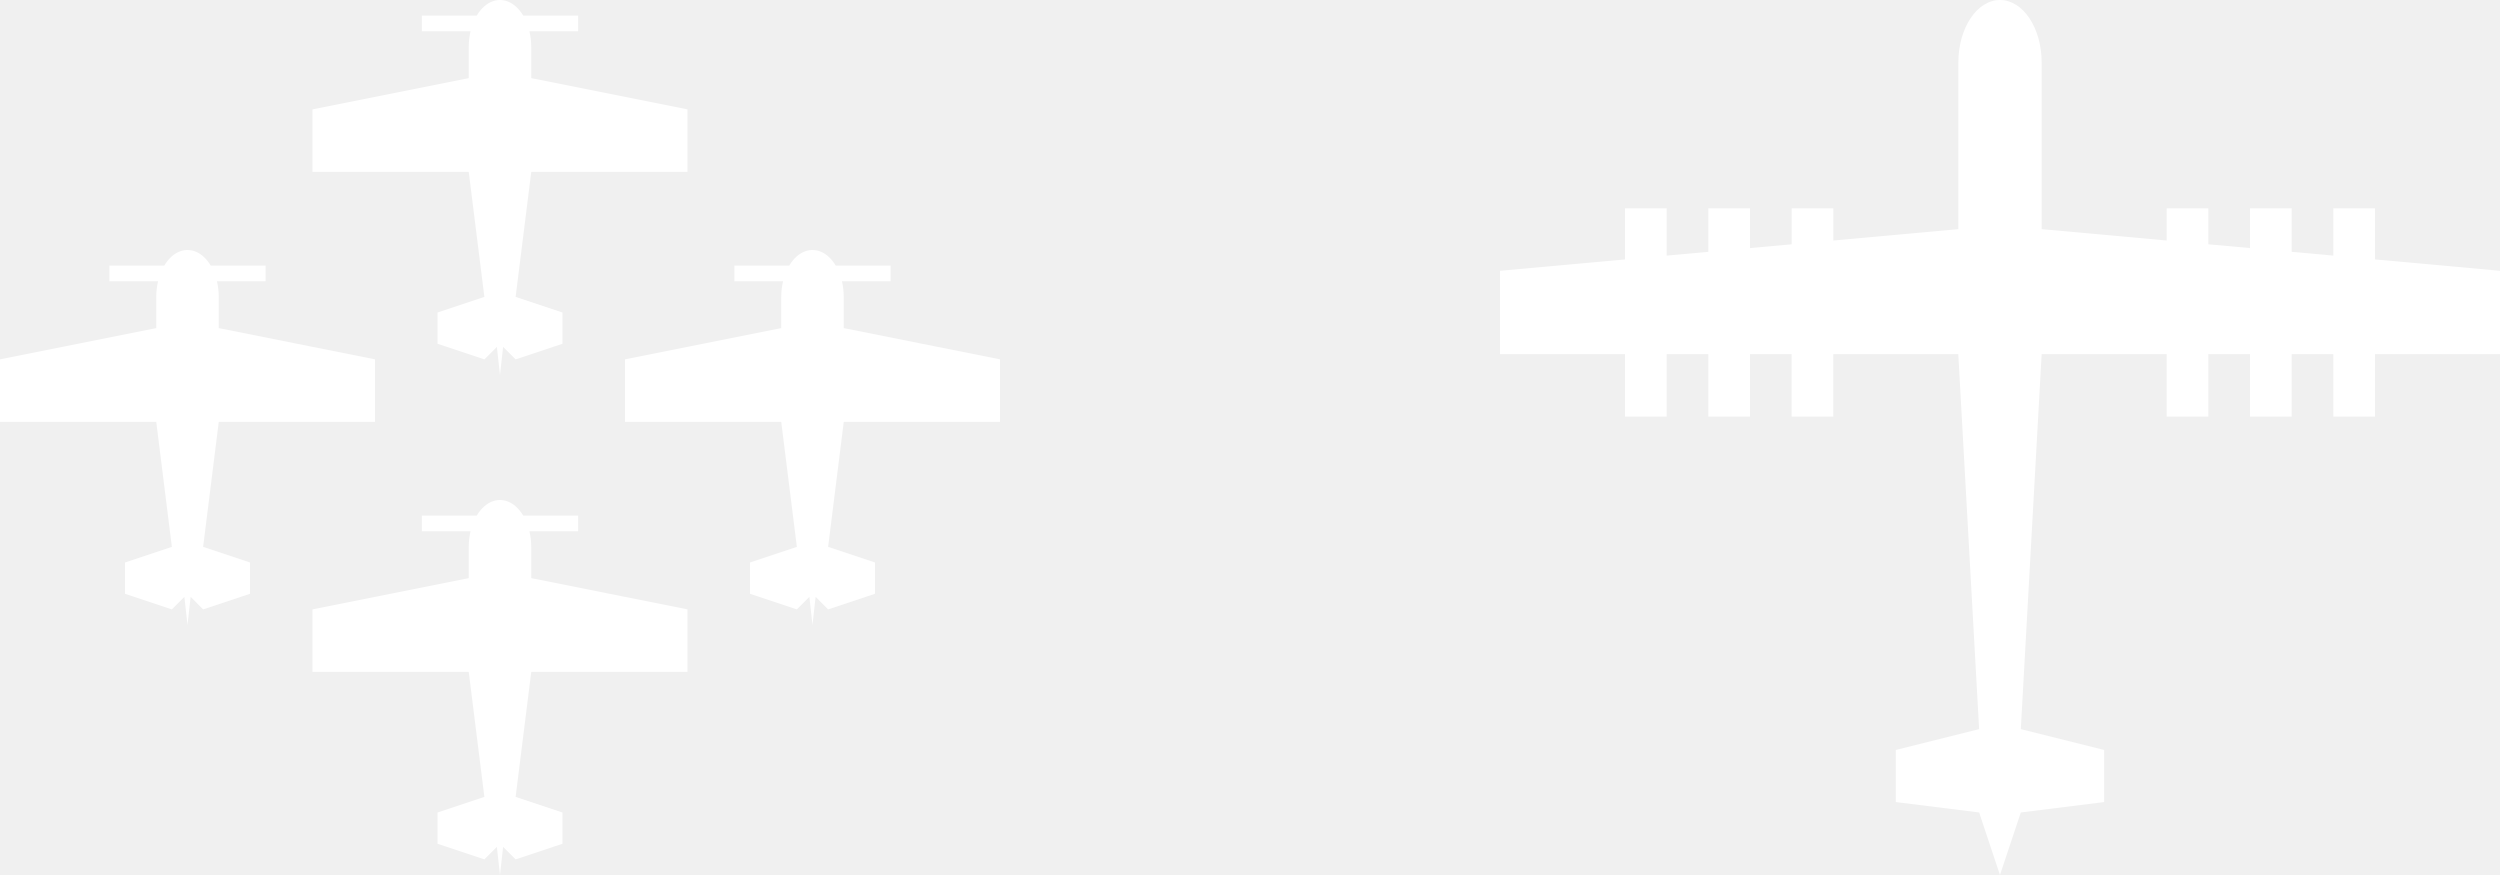
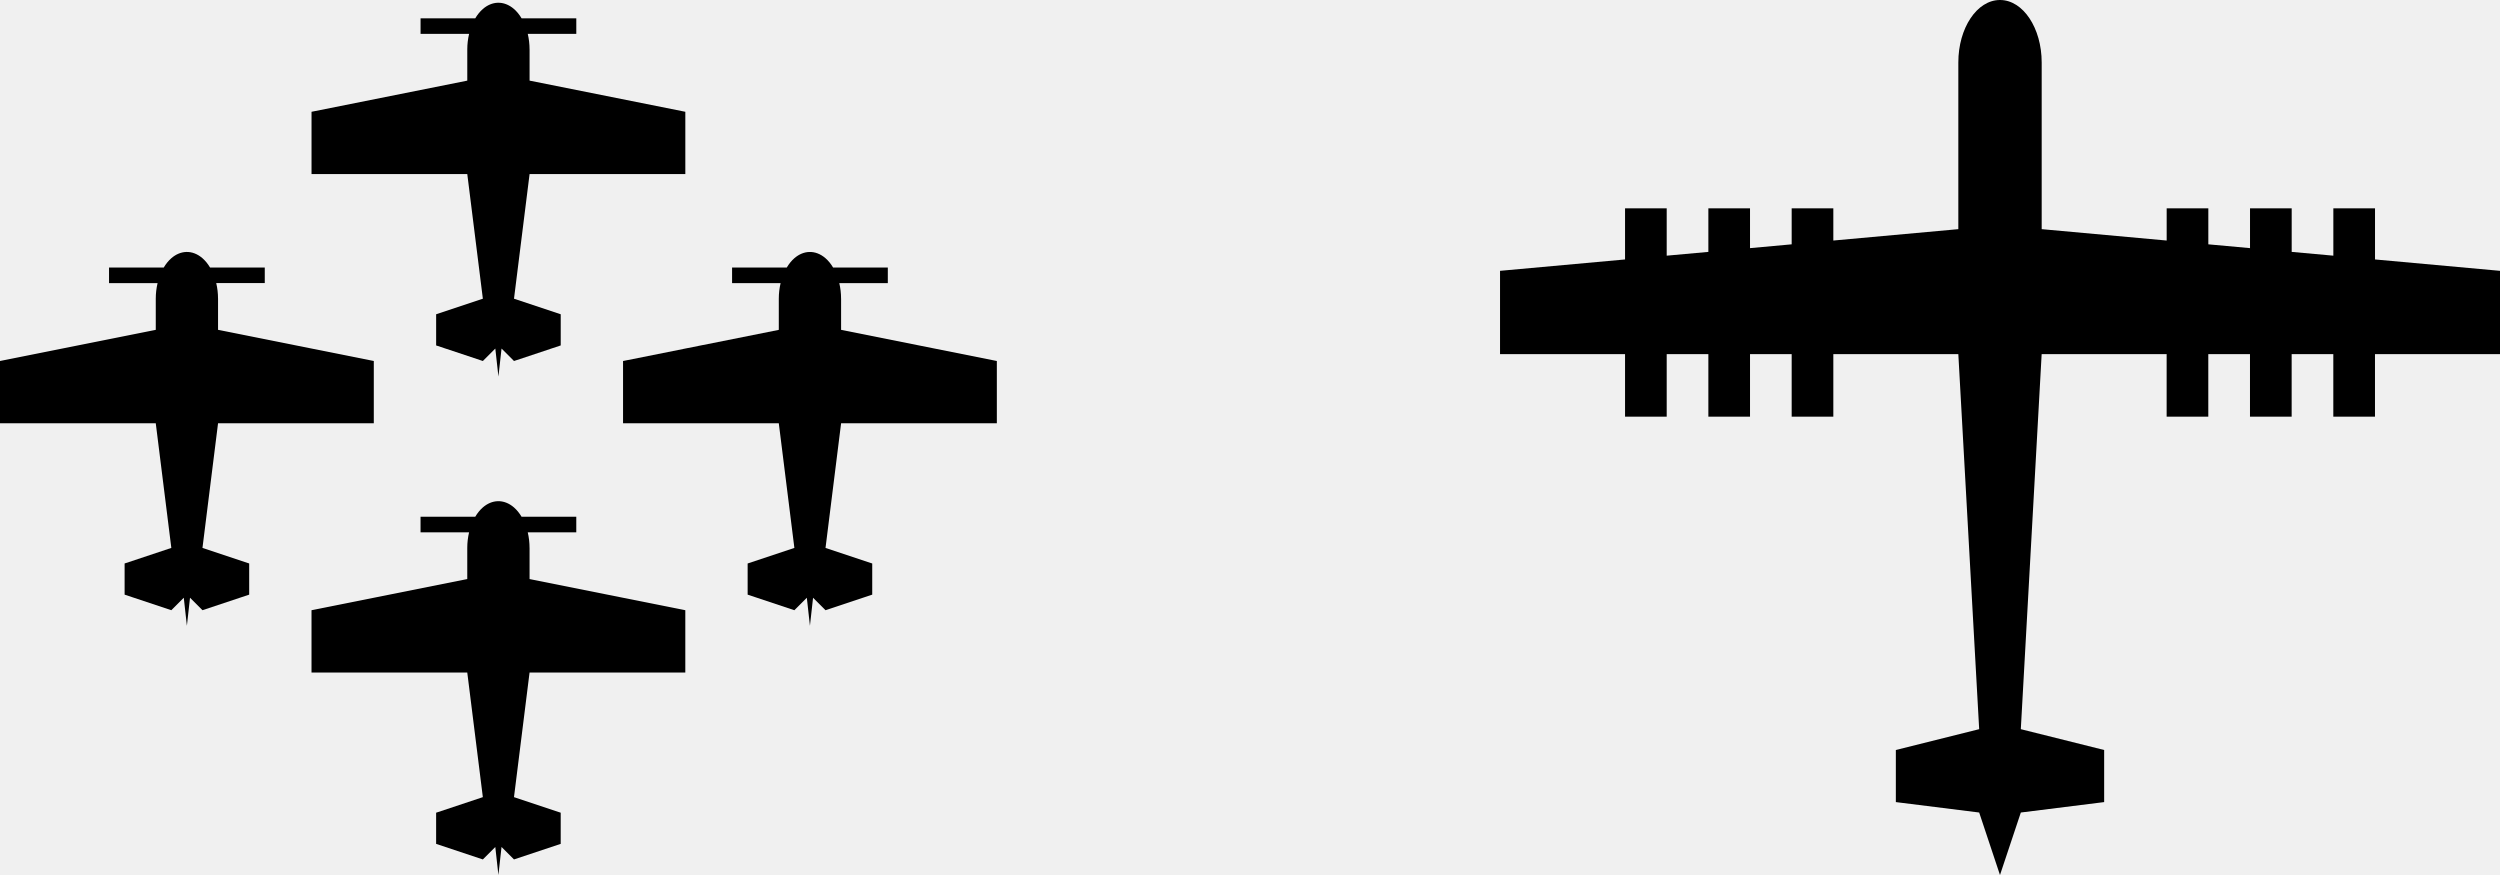
- <svg xmlns="http://www.w3.org/2000/svg" width="80mm" height="28mm" viewBox="0 0 80 28" version="1.1" id="svg8">
+ <svg xmlns="http://www.w3.org/2000/svg" width="160mm" height="56mm" viewBox="0 0 160 56" version="1.1" id="svg8">
  <defs id="defs2" />
-   <g id="layer1" transform="translate(0,-269.0001)">
-     <path style="fill:#ffffff;fill-opacity:1;fill-rule:evenodd;stroke:none;stroke-width:1.89;stroke-linecap:round;stroke-linejoin:round;stroke-miterlimit:4;stroke-dasharray:none;stroke-dashoffset:0;stroke-opacity:1;paint-order:normal" d="m 60.381,1016.695 c -0.633,0.023 -1.252,0.283 -1.801,0.758 -0.345,0.302 -0.656,0.683 -0.922,1.131 h -6.635 v 1.889 h 5.889 c -0.145,0.607 -0.219,1.246 -0.221,1.891 v 3.779 l -18.896,3.779 v 7.559 h 18.896 l 1.891,15.119 -5.668,1.889 v 3.781 l 5.668,1.889 1.512,-1.512 0.377,3.4 0.379,-3.4 1.512,1.512 5.668,-1.889 v -3.781 l -5.668,-1.889 1.891,-15.119 h 18.896 v -7.559 l -18.896,-3.779 v -3.779 H 64.25 c -7.71e-4,-0.644 -0.075,-1.284 -0.219,-1.891 h 5.889 v -1.889 h -6.637 c -0.266,-0.448 -0.578,-0.83 -0.924,-1.131 -0.601,-0.52 -1.285,-0.782 -1.979,-0.758 z m -37.795,30.236 c -0.633,0.023 -1.25,0.283 -1.799,0.758 -0.345,0.302 -0.656,0.683 -0.922,1.131 h -6.637 v 1.889 h 5.891 c -0.145,0.607 -0.219,1.246 -0.221,1.891 v 3.779 L 0,1060.158 v 7.559 h 18.898 l 1.889,15.119 -5.668,1.889 v 3.781 l 5.668,1.889 1.512,-1.514 0.377,3.402 0.379,-3.402 1.512,1.514 5.668,-1.889 v -3.781 l -5.668,-1.889 1.891,-15.119 h 18.896 v -7.559 l -18.896,-3.779 v -3.779 h -0.002 c -7.71e-4,-0.644 -0.075,-1.284 -0.219,-1.891 H 32.125 v -1.889 h -6.637 c -0.266,-0.448 -0.578,-0.83 -0.924,-1.131 -0.601,-0.52 -1.285,-0.782 -1.979,-0.758 z m 75.59,0 c -0.633,0.023 -1.252,0.283 -1.801,0.758 -0.345,0.302 -0.656,0.683 -0.922,1.131 h -6.635 v 1.889 h 5.889 c -0.145,0.607 -0.219,1.246 -0.221,1.891 v 3.779 l -18.896,3.779 v 7.559 h 18.896 l 1.891,15.119 -5.67,1.889 v 3.779 l 5.67,1.891 1.512,-1.514 0.377,3.402 0.379,-3.402 1.512,1.514 5.668,-1.891 v -3.779 l -5.668,-1.889 1.891,-15.119 h 18.896 v -7.559 l -18.896,-3.779 v -3.779 h -0.002 c -8e-4,-0.644 -0.075,-1.284 -0.219,-1.891 h 5.889 v -1.889 h -6.637 c -0.266,-0.448 -0.578,-0.83 -0.924,-1.131 -0.601,-0.52 -1.285,-0.782 -1.979,-0.758 z m -37.795,30.236 c -0.633,0.023 -1.252,0.283 -1.801,0.758 -0.345,0.302 -0.656,0.683 -0.922,1.131 h -6.635 v 1.889 h 5.889 c -0.145,0.607 -0.219,1.246 -0.221,1.891 v 3.779 l -18.896,3.779 v 7.559 h 18.896 l 1.891,15.119 -5.668,1.889 v 3.781 l 5.668,1.889 1.512,-1.512 0.377,3.4 0.379,-3.4 1.512,1.512 5.668,-1.889 v -3.781 l -5.668,-1.889 1.891,-15.119 h 18.896 v -7.559 l -18.896,-3.779 v -3.779 H 64.25 c -7.71e-4,-0.644 -0.075,-1.284 -0.219,-1.891 h 5.889 v -1.889 h -6.637 c -0.266,-0.448 -0.578,-0.83 -0.924,-1.131 -0.601,-0.52 -1.285,-0.782 -1.979,-0.758 z" transform="scale(0.2645833)" id="path862" />
-     <path style="fill:#ffffff;fill-opacity:1;fill-rule:evenodd;stroke:none;stroke-width:0.5;stroke-linecap:round;stroke-linejoin:round;stroke-miterlimit:4;stroke-dasharray:none;stroke-dashoffset:0;stroke-opacity:1;paint-order:normal" d="m 64,269 c -0.736,4e-5 -1.333,0.896 -1.333,2 v 0 5.333 l -4,0.364 v -1.03 h -1.333 v 1.151 l -1.333,0.121 v -1.273 H 54.667 v 1.393 l -1.333,0.121 v -1.514 h -1.333 v 1.636 L 48,277.666 v 2.666 h 4 v 2 h 1.333 v -2 h 1.333 v 2 h 1.333 v -2 h 1.333 v 2 h 1.333 v -2 h 4 l 0.667,12 -2.666,0.667 v 1.667 l 2.667,0.333 0.666,2 0.667,-2 2.667,-0.333 v -1.667 l -2.667,-0.667 0.667,-12 h 4 v 2 h 1.333 v -2 h 1.334 v 2 h 1.333 v -2 h 1.333 v 2 h 1.333 v -2 h 4 v -2.666 l -4,-0.364 v -1.636 h -1.333 v 1.514 l -1.333,-0.121 v -1.393 h -1.333 v 1.273 l -1.334,-0.121 v -1.151 h -1.333 v 1.03 l -4,-0.364 v -5.333 0 c 7.9e-5,-1.105 -0.597,-2.001 -1.334,-2 z" id="path954" />
+   <g id="layer1" transform="translate(0,-241.0001)">
+     <path style="fill:#000000;fill-opacity:1;fill-rule:evenodd;stroke:none;stroke-width:0.5;stroke-linecap:round;stroke-linejoin:round;stroke-miterlimit:4;stroke-dasharray:none;stroke-dashoffset:0;stroke-opacity:1;paint-order:normal" d="m 31.852,241.176 c -0.334,0.012 -0.661,0.149 -0.95,0.4 -0.182,0.159 -0.346,0.36 -0.486,0.597 h -3.5 v 0.996 h 3.106 c -0.076,0.32 -0.116,0.657 -0.116,0.997 v 1.994 l -9.968,1.994 v 3.987 h 9.968 l 0.997,7.976 -2.99,0.996 v 1.995 l 2.99,0.996 0.797,-0.797 0.199,1.794 0.2,-1.794 0.797,0.797 2.99,-0.996 v -1.995 l -2.99,-0.996 0.997,-7.976 h 9.968 v -3.987 l -9.968,-1.994 v -1.994 h -9.96e-4 c -4.07e-4,-0.34 -0.039,-0.677 -0.115,-0.997 h 3.106 v -0.996 h -3.501 c -0.14,-0.236 -0.305,-0.438 -0.487,-0.597 -0.317,-0.274 -0.678,-0.413 -1.044,-0.4 z m -19.938,15.95 c -0.334,0.012 -0.66,0.149 -0.949,0.4 -0.182,0.159 -0.346,0.36 -0.486,0.597 h -3.501 v 0.996 h 3.107 c -0.076,0.32 -0.116,0.657 -0.116,0.997 v 1.994 L 0,264.103 v 3.987 h 9.969 l 0.996,7.976 -2.99,0.996 v 1.995 l 2.99,0.996 0.797,-0.798 0.199,1.795 0.2,-1.795 0.797,0.798 2.99,-0.996 v -1.995 l -2.99,-0.996 0.997,-7.976 h 9.968 v -3.987 l -9.968,-1.994 v -1.994 h -0.001 c -4.06e-4,-0.34 -0.039,-0.677 -0.115,-0.997 h 3.106 v -0.996 h -3.501 c -0.14,-0.236 -0.305,-0.438 -0.487,-0.597 -0.317,-0.274 -0.678,-0.413 -1.044,-0.4 z m 39.875,0 c -0.334,0.012 -0.661,0.149 -0.95,0.4 -0.182,0.159 -0.346,0.36 -0.486,0.597 h -3.5 v 0.996 h 3.106 c -0.076,0.32 -0.116,0.657 -0.116,0.997 v 1.994 l -9.968,1.994 v 3.987 h 9.968 l 0.997,7.976 -2.991,0.996 v 1.994 l 2.991,0.997 0.797,-0.798 0.199,1.795 0.2,-1.795 0.797,0.798 2.99,-0.997 v -1.994 l -2.99,-0.996 0.997,-7.976 h 9.968 v -3.987 l -9.968,-1.994 v -1.994 h -0.001 c -4.23e-4,-0.34 -0.039,-0.677 -0.115,-0.997 h 3.106 v -0.996 h -3.501 c -0.14,-0.236 -0.305,-0.438 -0.487,-0.597 -0.317,-0.274 -0.678,-0.413 -1.044,-0.4 z m -19.938,15.95 c -0.334,0.012 -0.661,0.149 -0.95,0.4 -0.182,0.159 -0.346,0.36 -0.486,0.597 h -3.5 v 0.996 h 3.106 c -0.076,0.32 -0.116,0.657 -0.116,0.997 v 1.994 l -9.968,1.994 v 3.987 h 9.968 l 0.997,7.976 -2.99,0.996 v 1.995 l 2.99,0.996 0.797,-0.797 0.199,1.794 0.2,-1.794 0.797,0.797 2.99,-0.996 v -1.995 l -2.99,-0.996 0.997,-7.976 h 9.968 v -3.987 l -9.968,-1.994 v -1.994 h -9.96e-4 c -4.07e-4,-0.34 -0.039,-0.677 -0.115,-0.997 h 3.106 v -0.996 h -3.501 c -0.14,-0.236 -0.305,-0.438 -0.487,-0.597 -0.317,-0.274 -0.678,-0.413 -1.044,-0.4 z" id="path862" />
+     <path style="fill:#000000;fill-opacity:1;fill-rule:evenodd;stroke:none;stroke-width:0.5;stroke-linecap:round;stroke-linejoin:round;stroke-miterlimit:4;stroke-dasharray:none;stroke-dashoffset:0;stroke-opacity:1;paint-order:normal" d="m 127.999,241 c -1.473,8e-5 -2.667,1.791 -2.666,4 v 0 10.666 l -8,0.728 v -2.06 h -2.666 v 2.303 l -2.666,0.243 v -2.545 h -2.666 v 2.786 l -2.666,0.242 v -3.029 h -2.666 v 3.271 l -8.001,0.728 v 5.333 h 8.001 v 4 h 2.666 v -4 h 2.666 v 4 h 2.666 v -4 h 2.666 v 4 h 2.666 v -4 h 8 l 1.334,24.001 -5.333,1.333 v 3.334 l 5.333,0.667 1.332,4 1.334,-4 5.333,-0.667 v -3.334 l -5.334,-1.333 1.334,-24.001 h 7.999 v 4 h 2.666 v -4 h 2.668 v 4 h 2.667 v -4 h 2.666 v 4 h 2.667 v -4 H 160 v -5.333 l -7.999,-0.728 v -3.271 h -2.667 v 3.029 l -2.666,-0.242 v -2.786 h -2.667 v 2.545 l -2.668,-0.243 v -2.303 h -2.666 v 2.06 l -7.999,-0.728 v -10.666 0 c 1.6e-4,-2.21 -1.195,-4.001 -2.668,-4 z" id="path954" />
  </g>
</svg>
